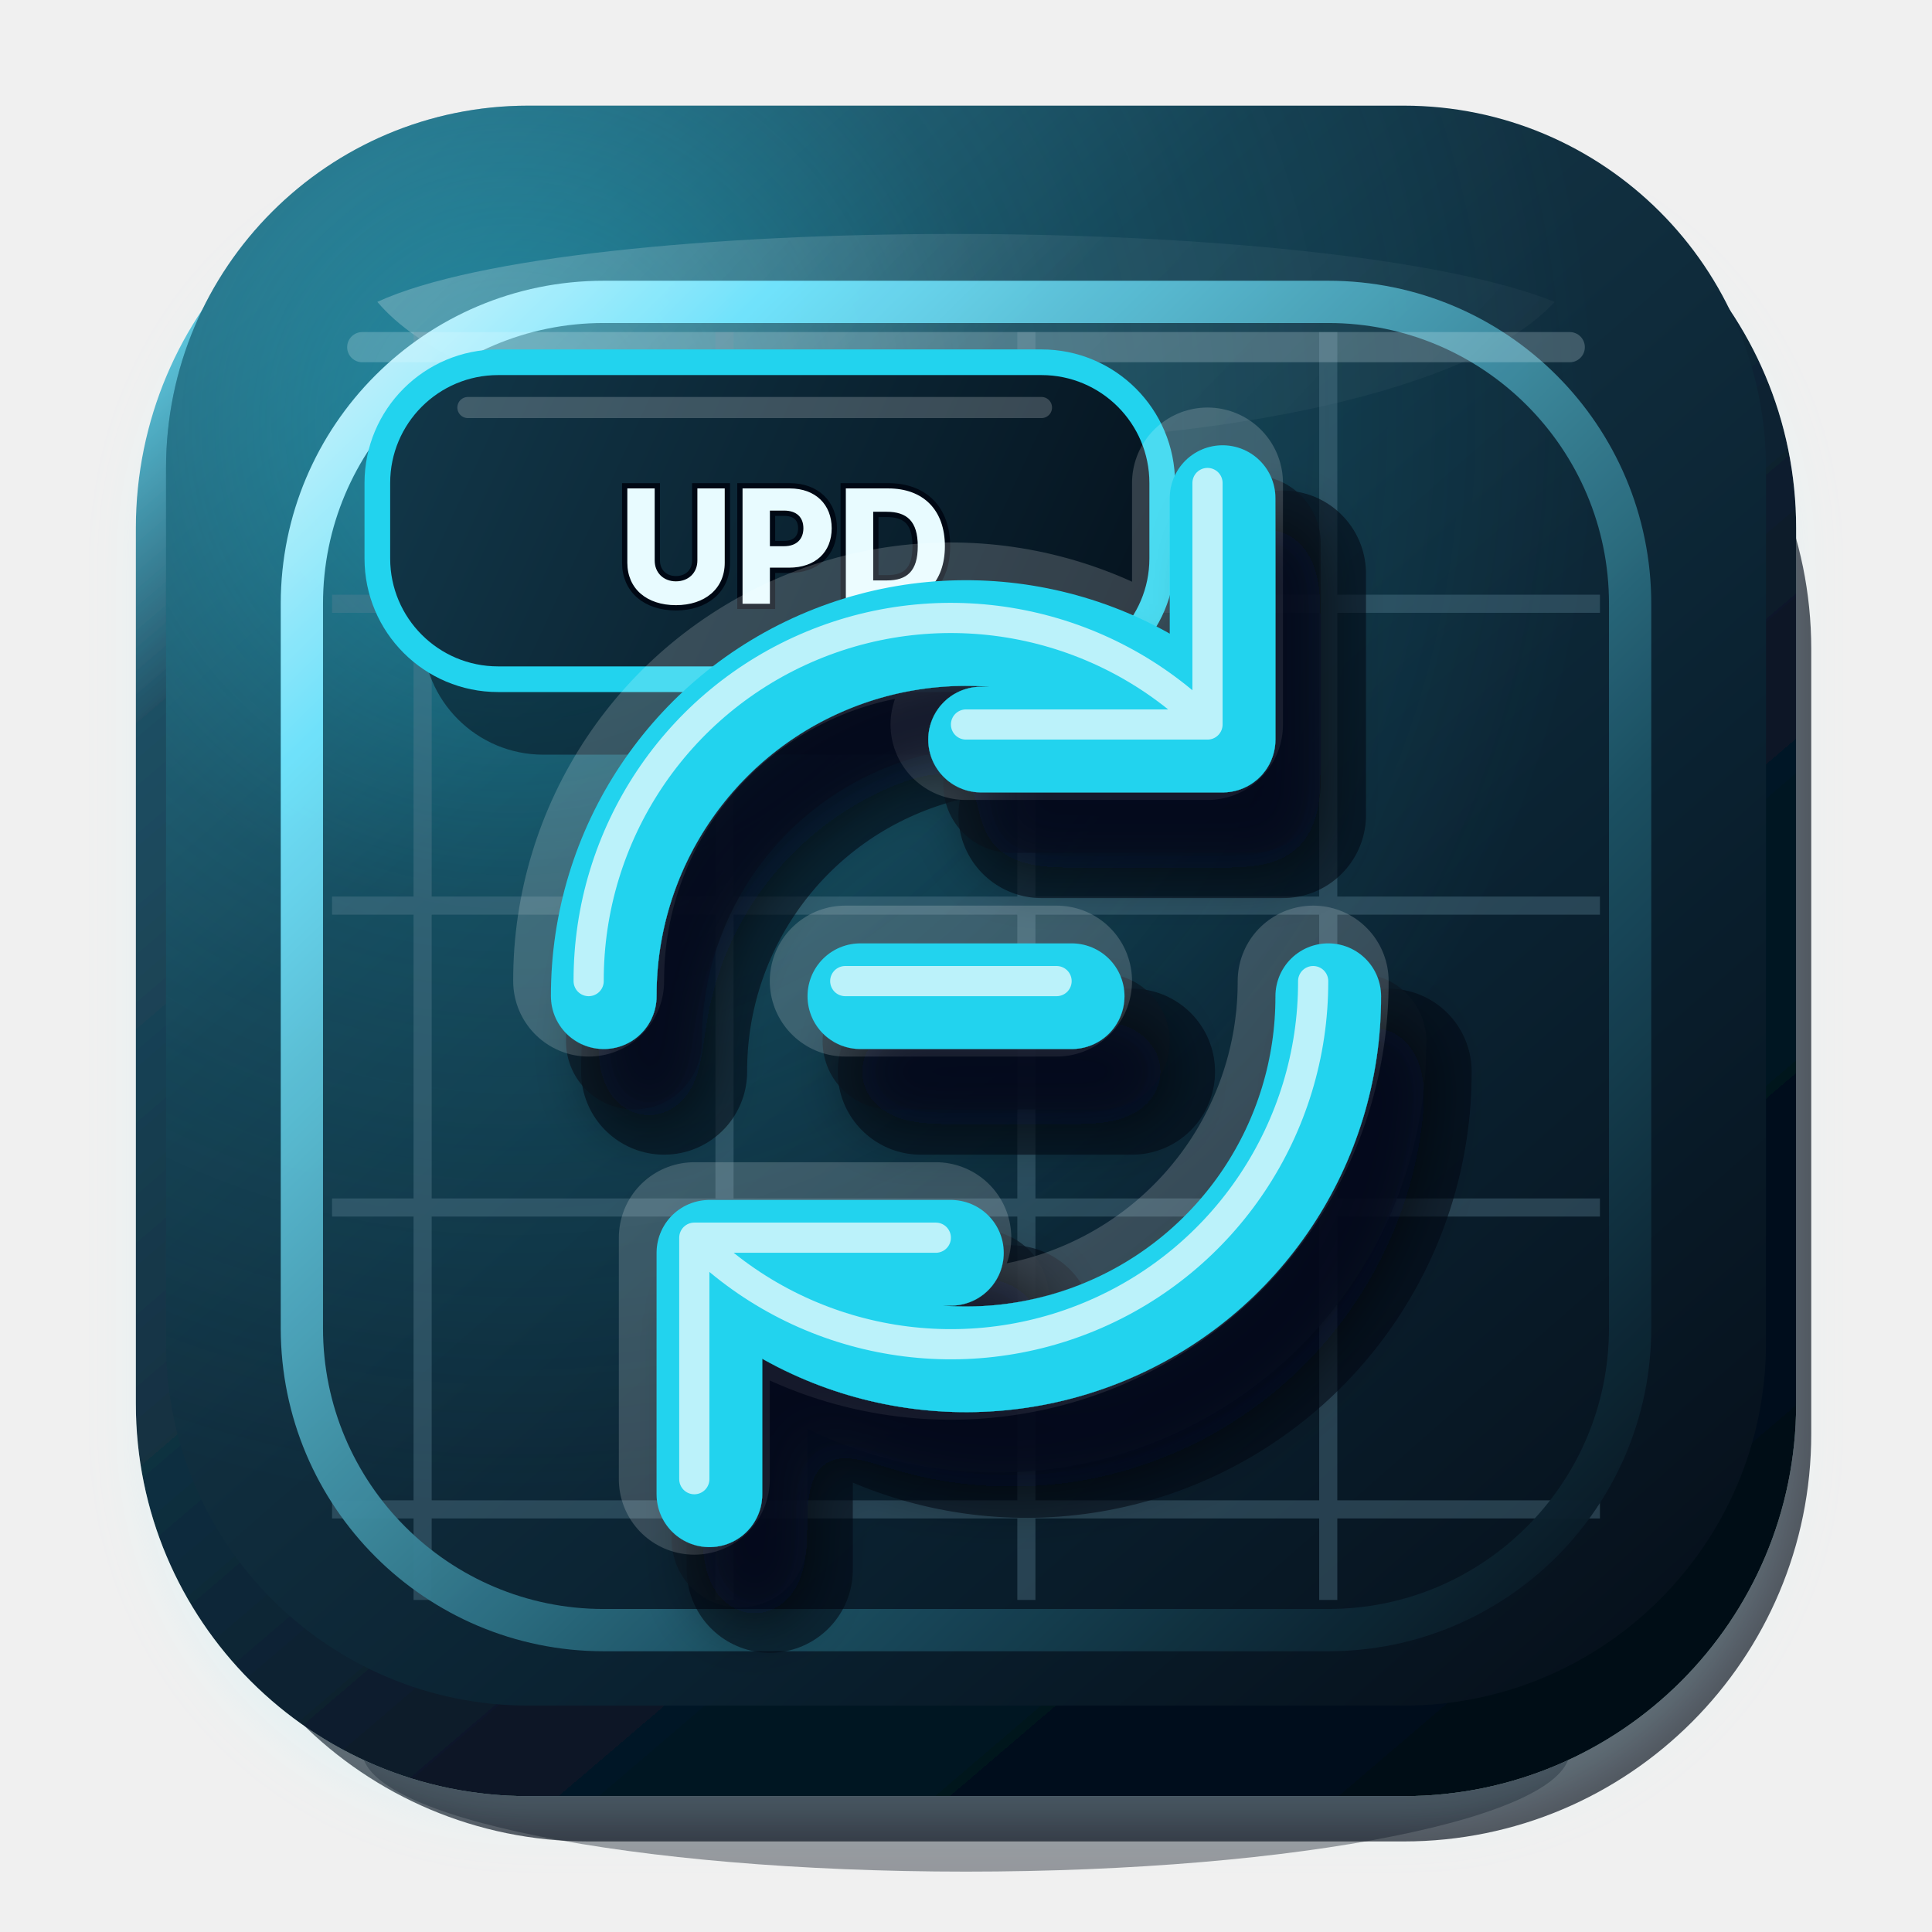
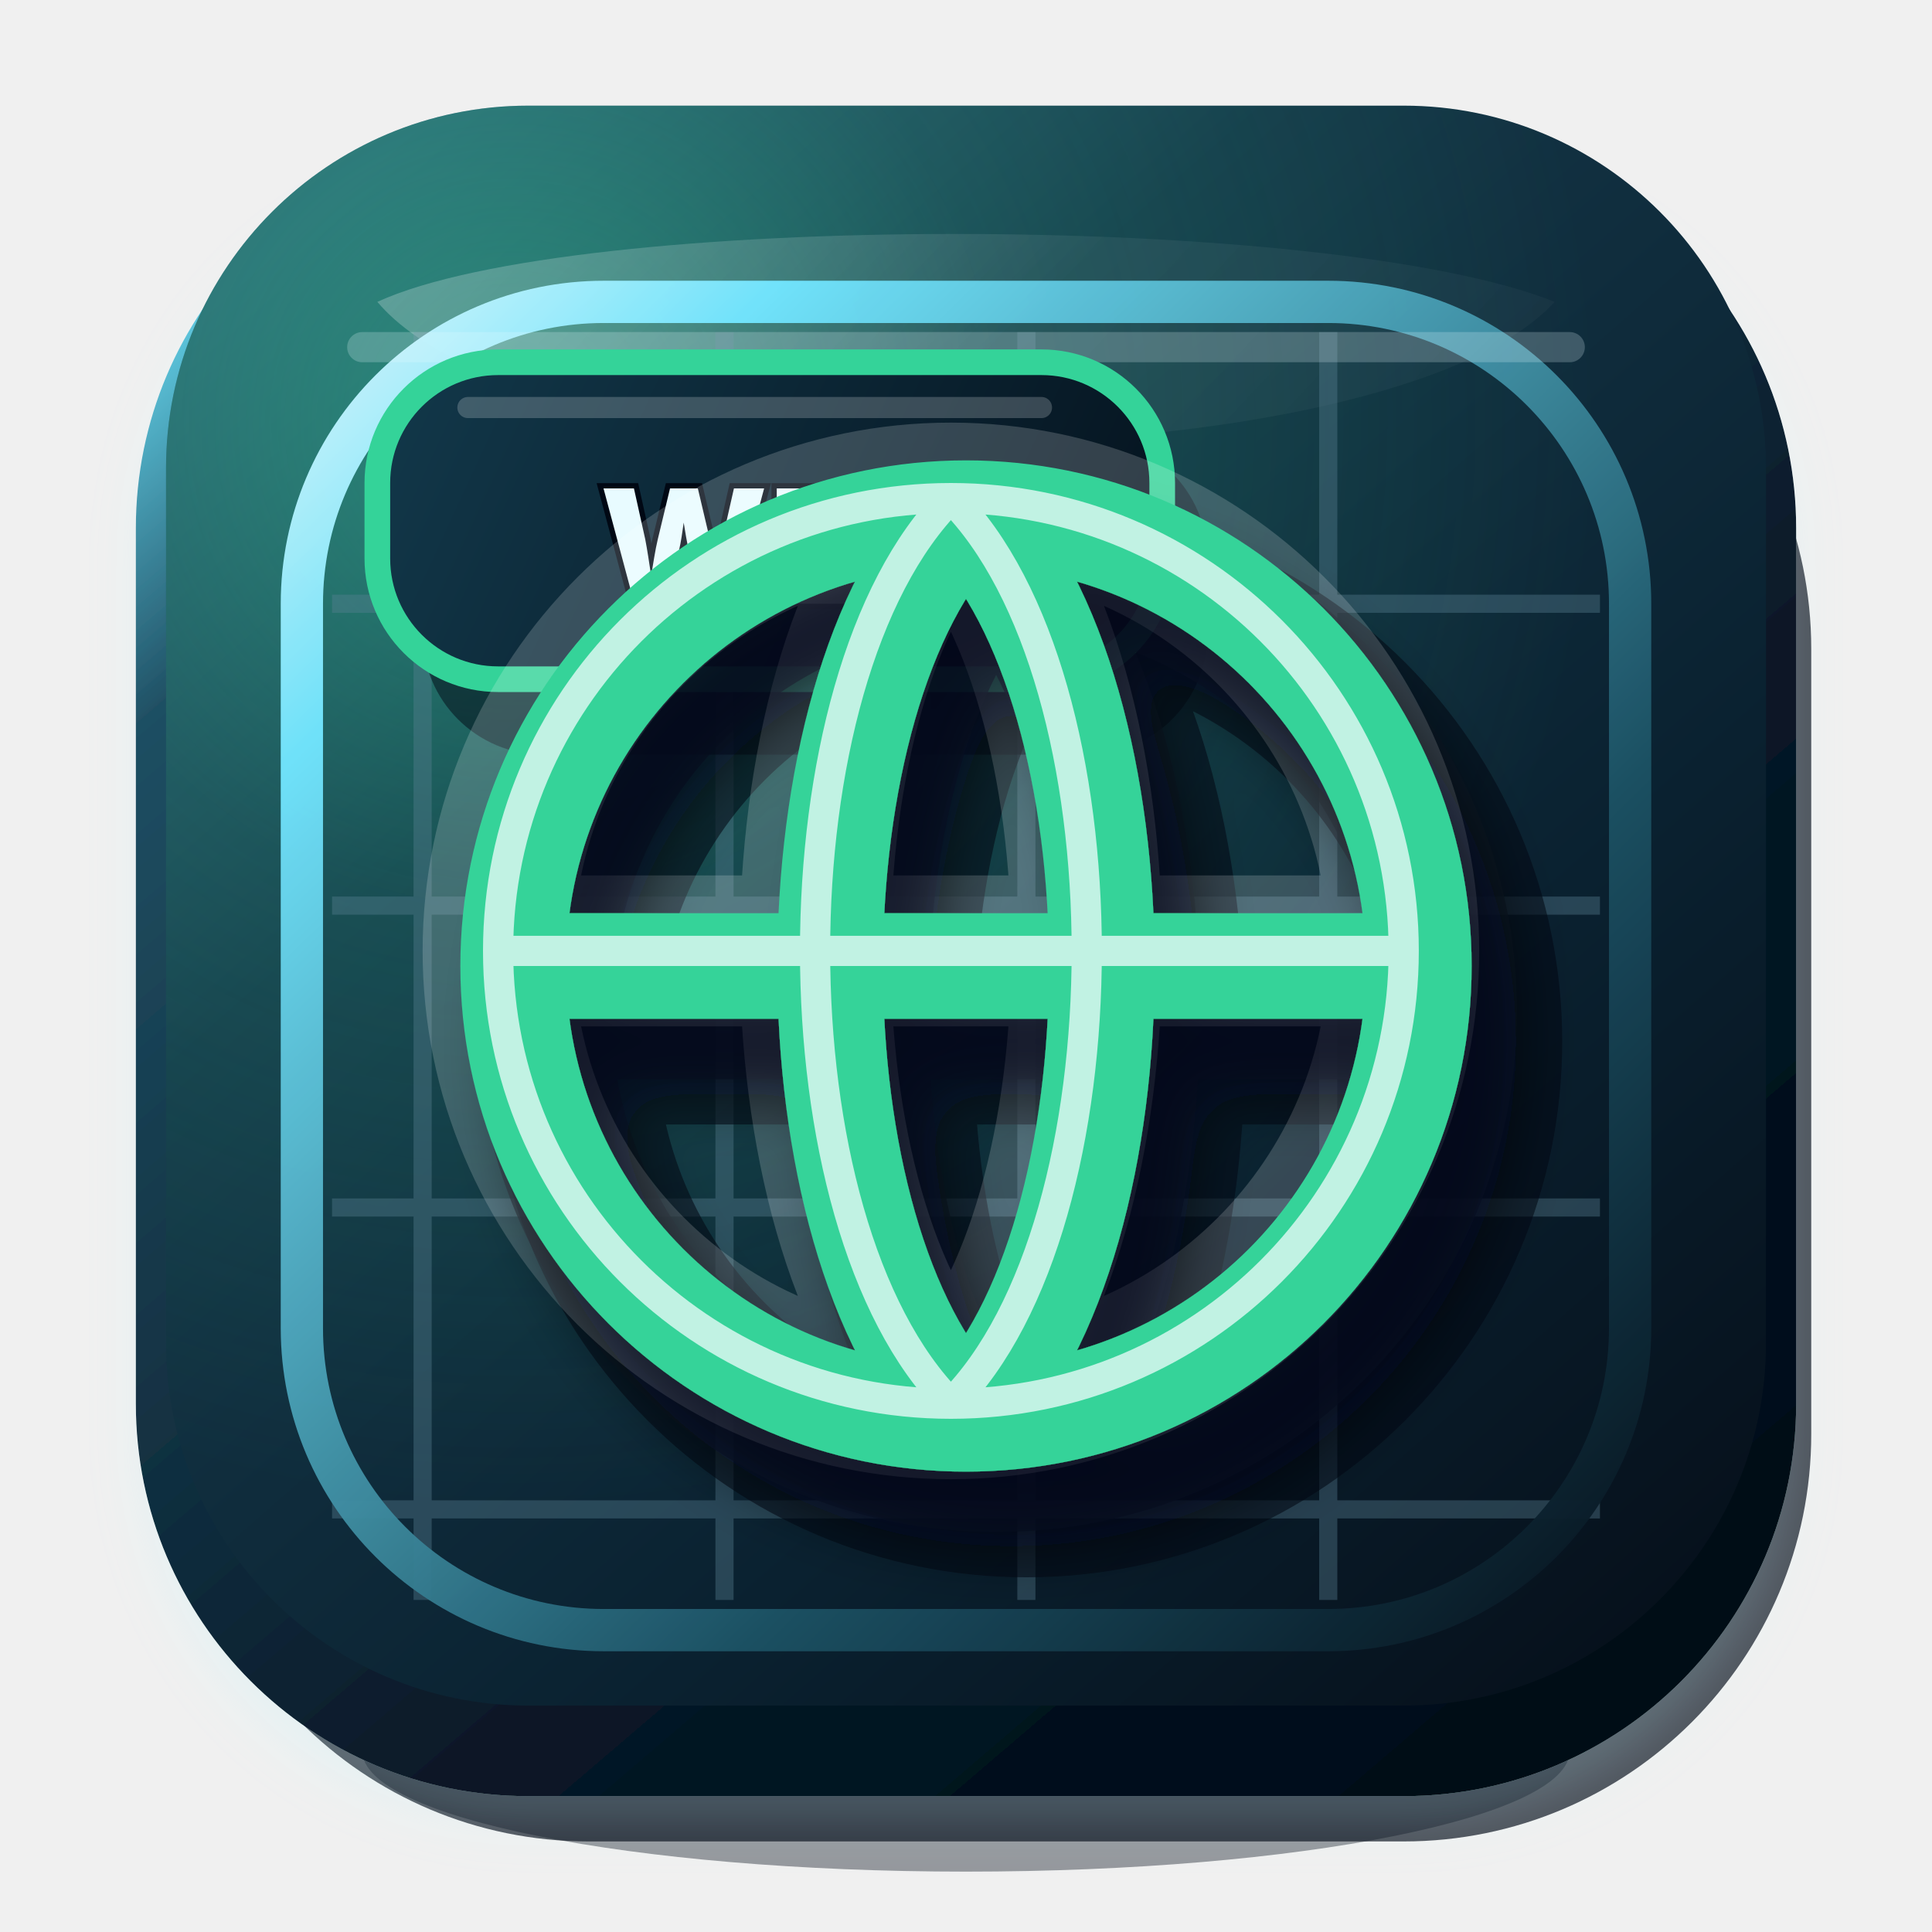
<svg xmlns="http://www.w3.org/2000/svg" width="128" height="128" viewBox="0 0 128 128">
  <defs>
    <linearGradient id="edge" x1="18" y1="10" x2="112" y2="120" gradientUnits="userSpaceOnUse">
      <stop offset="0" stop-color="#6ee7ff" />
      <stop offset="0.16" stop-color="#1f4f63" />
      <stop offset="0.62" stop-color="#071827" />
      <stop offset="1" stop-color="#020814" />
    </linearGradient>
    <linearGradient id="face" x1="22" y1="13" x2="108" y2="111" gradientUnits="userSpaceOnUse">
      <stop offset="0" stop-color="#2b5b6f" />
      <stop offset="0.28" stop-color="#143647" />
      <stop offset="0.68" stop-color="#0a2130" />
      <stop offset="1" stop-color="#06101b" />
    </linearGradient>
    <linearGradient id="badge" x1="26" y1="24" x2="78" y2="48" gradientUnits="userSpaceOnUse">
      <stop offset="0" stop-color="#12384a" />
      <stop offset="1" stop-color="#04101b" />
    </linearGradient>
    <linearGradient id="rim" x1="20" y1="18" x2="108" y2="108" gradientUnits="userSpaceOnUse">
      <stop offset="0" stop-color="#e8fbff" />
      <stop offset="0.18" stop-color="#72e6ff" />
      <stop offset="0.68" stop-color="#1c5264" />
      <stop offset="1" stop-color="#06111d" />
    </linearGradient>
    <radialGradient id="glow" cx="34" cy="28" r="72" gradientUnits="userSpaceOnUse">
-       <stop offset="0" stop-color="#22d3ee" stop-opacity="0.46" />
-       <stop offset="0.45" stop-color="#22d3ee" stop-opacity="0.16" />
-       <stop offset="1" stop-color="#22d3ee" stop-opacity="0" />
+       <stop offset="0" stop-color="#34d399" stop-opacity="0.46" />
+       <stop offset="0.45" stop-color="#34d399" stop-opacity="0.16" />
+       <stop offset="1" stop-color="#34d399" stop-opacity="0" />
    </radialGradient>
    <linearGradient id="shine" x1="24" y1="16" x2="86" y2="74" gradientUnits="userSpaceOnUse">
      <stop offset="0" stop-color="#ffffff" stop-opacity="0.36" />
      <stop offset="0.42" stop-color="#ffffff" stop-opacity="0.08" />
      <stop offset="1" stop-color="#ffffff" stop-opacity="0" />
    </linearGradient>
    <filter id="plateShadow" x="-28%" y="-26%" width="156%" height="166%">
      <feDropShadow dx="0" dy="15" stdDeviation="9" flood-color="#000814" flood-opacity="0.48" />
      <feDropShadow dx="0" dy="2" stdDeviation="1.5" flood-color="#b7f5ff" flood-opacity="0.18" />
    </filter>
    <filter id="glyphLift" x="-28%" y="-28%" width="156%" height="156%">
      <feDropShadow dx="3" dy="5" stdDeviation="2" flood-color="#000814" flood-opacity="0.62" />
    </filter>
  </defs>
  <ellipse cx="64" cy="116" rx="40" ry="8" fill="#000814" opacity="0.38" />
  <rect x="12" y="16" width="108" height="106" rx="27" fill="#020814" opacity="0.68" />
  <rect x="9" y="9" width="110" height="110" rx="26" fill="url(#edge)" filter="url(#plateShadow)" />
  <rect x="11" y="7" width="106" height="106" rx="24" fill="url(#face)" />
  <rect x="11" y="7" width="106" height="106" rx="24" fill="url(#glow)" />
  <path d="M25 20c13-6 63-6 78 0c-11 12-67 13-78 0z" fill="url(#shine)" opacity="0.72" />
  <path d="M28 22v84M48 22v84M68 22v84M88 22v84M22 40h84M22 60h84M22 80h84M22 100h84" fill="none" stroke="#5a8294" stroke-width="1.2" opacity="0.38" />
  <rect x="20" y="20" width="88" height="88" rx="20" fill="none" stroke="url(#rim)" stroke-width="2.8" opacity="0.96" />
  <path d="M24 23h80" fill="none" stroke="#e8fbff" stroke-width="2" stroke-linecap="round" opacity="0.22" />
  <rect x="28" y="29" width="52" height="21" rx="8" fill="#020814" opacity="0.5" />
-   <rect x="25" y="24" width="52" height="21" rx="8" fill="url(#badge)" stroke="#22d3ee" stroke-width="1.7" />
+   <rect x="25" y="24" width="52" height="21" rx="8" fill="url(#badge)" stroke="#34d399" stroke-width="1.7" />
  <path d="M31 27h38" fill="none" stroke="#ffffff" stroke-width="1.4" stroke-linecap="round" opacity="0.2" />
-   <text x="52" y="40" text-anchor="middle" font-family="Cantarell, Inter, Arial, sans-serif" font-size="10.5" font-weight="800" fill="#e8fbff" stroke="#000814" stroke-width="0.7" paint-order="stroke">UPD</text>
-   <path d="M40 66a24 24 0 0 1 41-17M81 49h-16M81 49v-16M88 66a24 24 0 0 1-41 17M47 83h16M47 83v16M57 66h14" fill="none" stroke="#020814" stroke-width="11" stroke-linecap="round" stroke-linejoin="round" opacity="0.58" transform="translate(4 5)" />
-   <path d="M40 66a24 24 0 0 1 41-17M81 49h-16M81 49v-16M88 66a24 24 0 0 1-41 17M47 83h16M47 83v16M57 66h14" fill="none" stroke="#0b1724" stroke-width="9" stroke-linecap="round" stroke-linejoin="round" opacity="0.72" transform="translate(2 3)" />
-   <path d="M40 66a24 24 0 0 1 41-17M81 49h-16M81 49v-16M88 66a24 24 0 0 1-41 17M47 83h16M47 83v16M57 66h14" fill="none" stroke="#ffffff" stroke-width="10" stroke-linecap="round" stroke-linejoin="round" opacity="0.18" transform="translate(-1 -1)" />
-   <path d="M40 66a24 24 0 0 1 41-17M81 49h-16M81 49v-16M88 66a24 24 0 0 1-41 17M47 83h16M47 83v16M57 66h14" fill="none" stroke="#22d3ee" stroke-width="7" stroke-linecap="round" stroke-linejoin="round" filter="url(#glyphLift)" />
-   <path d="M40 66a24 24 0 0 1 41-17M81 49h-16M81 49v-16M88 66a24 24 0 0 1-41 17M47 83h16M47 83v16M57 66h14" fill="none" stroke="#f7fdff" stroke-width="2" stroke-linecap="round" stroke-linejoin="round" opacity="0.72" transform="translate(-1 -1)" />
+   <text x="52" y="40" text-anchor="middle" font-family="Cantarell, Inter, Arial, sans-serif" font-size="10.5" font-weight="800" fill="#e8fbff" stroke="#000814" stroke-width="0.7" paint-order="stroke">WEB</text>
+   <path d="M64 34a30 30 0 1 1 0 60a30 30 0 0 1 0-60M35 64h58M64 34c12 12 12 48 0 60M64 34c-12 12-12 48 0 60" fill="none" stroke="#020814" stroke-width="11" stroke-linecap="round" stroke-linejoin="round" opacity="0.58" transform="translate(4 5)" />
+   <path d="M64 34a30 30 0 1 1 0 60a30 30 0 0 1 0-60M35 64h58M64 34c12 12 12 48 0 60M64 34c-12 12-12 48 0 60" fill="none" stroke="#0b1724" stroke-width="9" stroke-linecap="round" stroke-linejoin="round" opacity="0.72" transform="translate(2 3)" />
+   <path d="M64 34a30 30 0 1 1 0 60a30 30 0 0 1 0-60M35 64h58M64 34c12 12 12 48 0 60M64 34c-12 12-12 48 0 60" fill="none" stroke="#ffffff" stroke-width="10" stroke-linecap="round" stroke-linejoin="round" opacity="0.18" transform="translate(-1 -1)" />
+   <path d="M64 34a30 30 0 1 1 0 60a30 30 0 0 1 0-60M35 64h58M64 34c12 12 12 48 0 60M64 34c-12 12-12 48 0 60" fill="none" stroke="#34d399" stroke-width="7" stroke-linecap="round" stroke-linejoin="round" filter="url(#glyphLift)" />
+   <path d="M64 34a30 30 0 1 1 0 60a30 30 0 0 1 0-60M35 64h58M64 34c12 12 12 48 0 60M64 34c-12 12-12 48 0 60" fill="none" stroke="#f7fdff" stroke-width="2" stroke-linecap="round" stroke-linejoin="round" opacity="0.72" transform="translate(-1 -1)" />
</svg>
